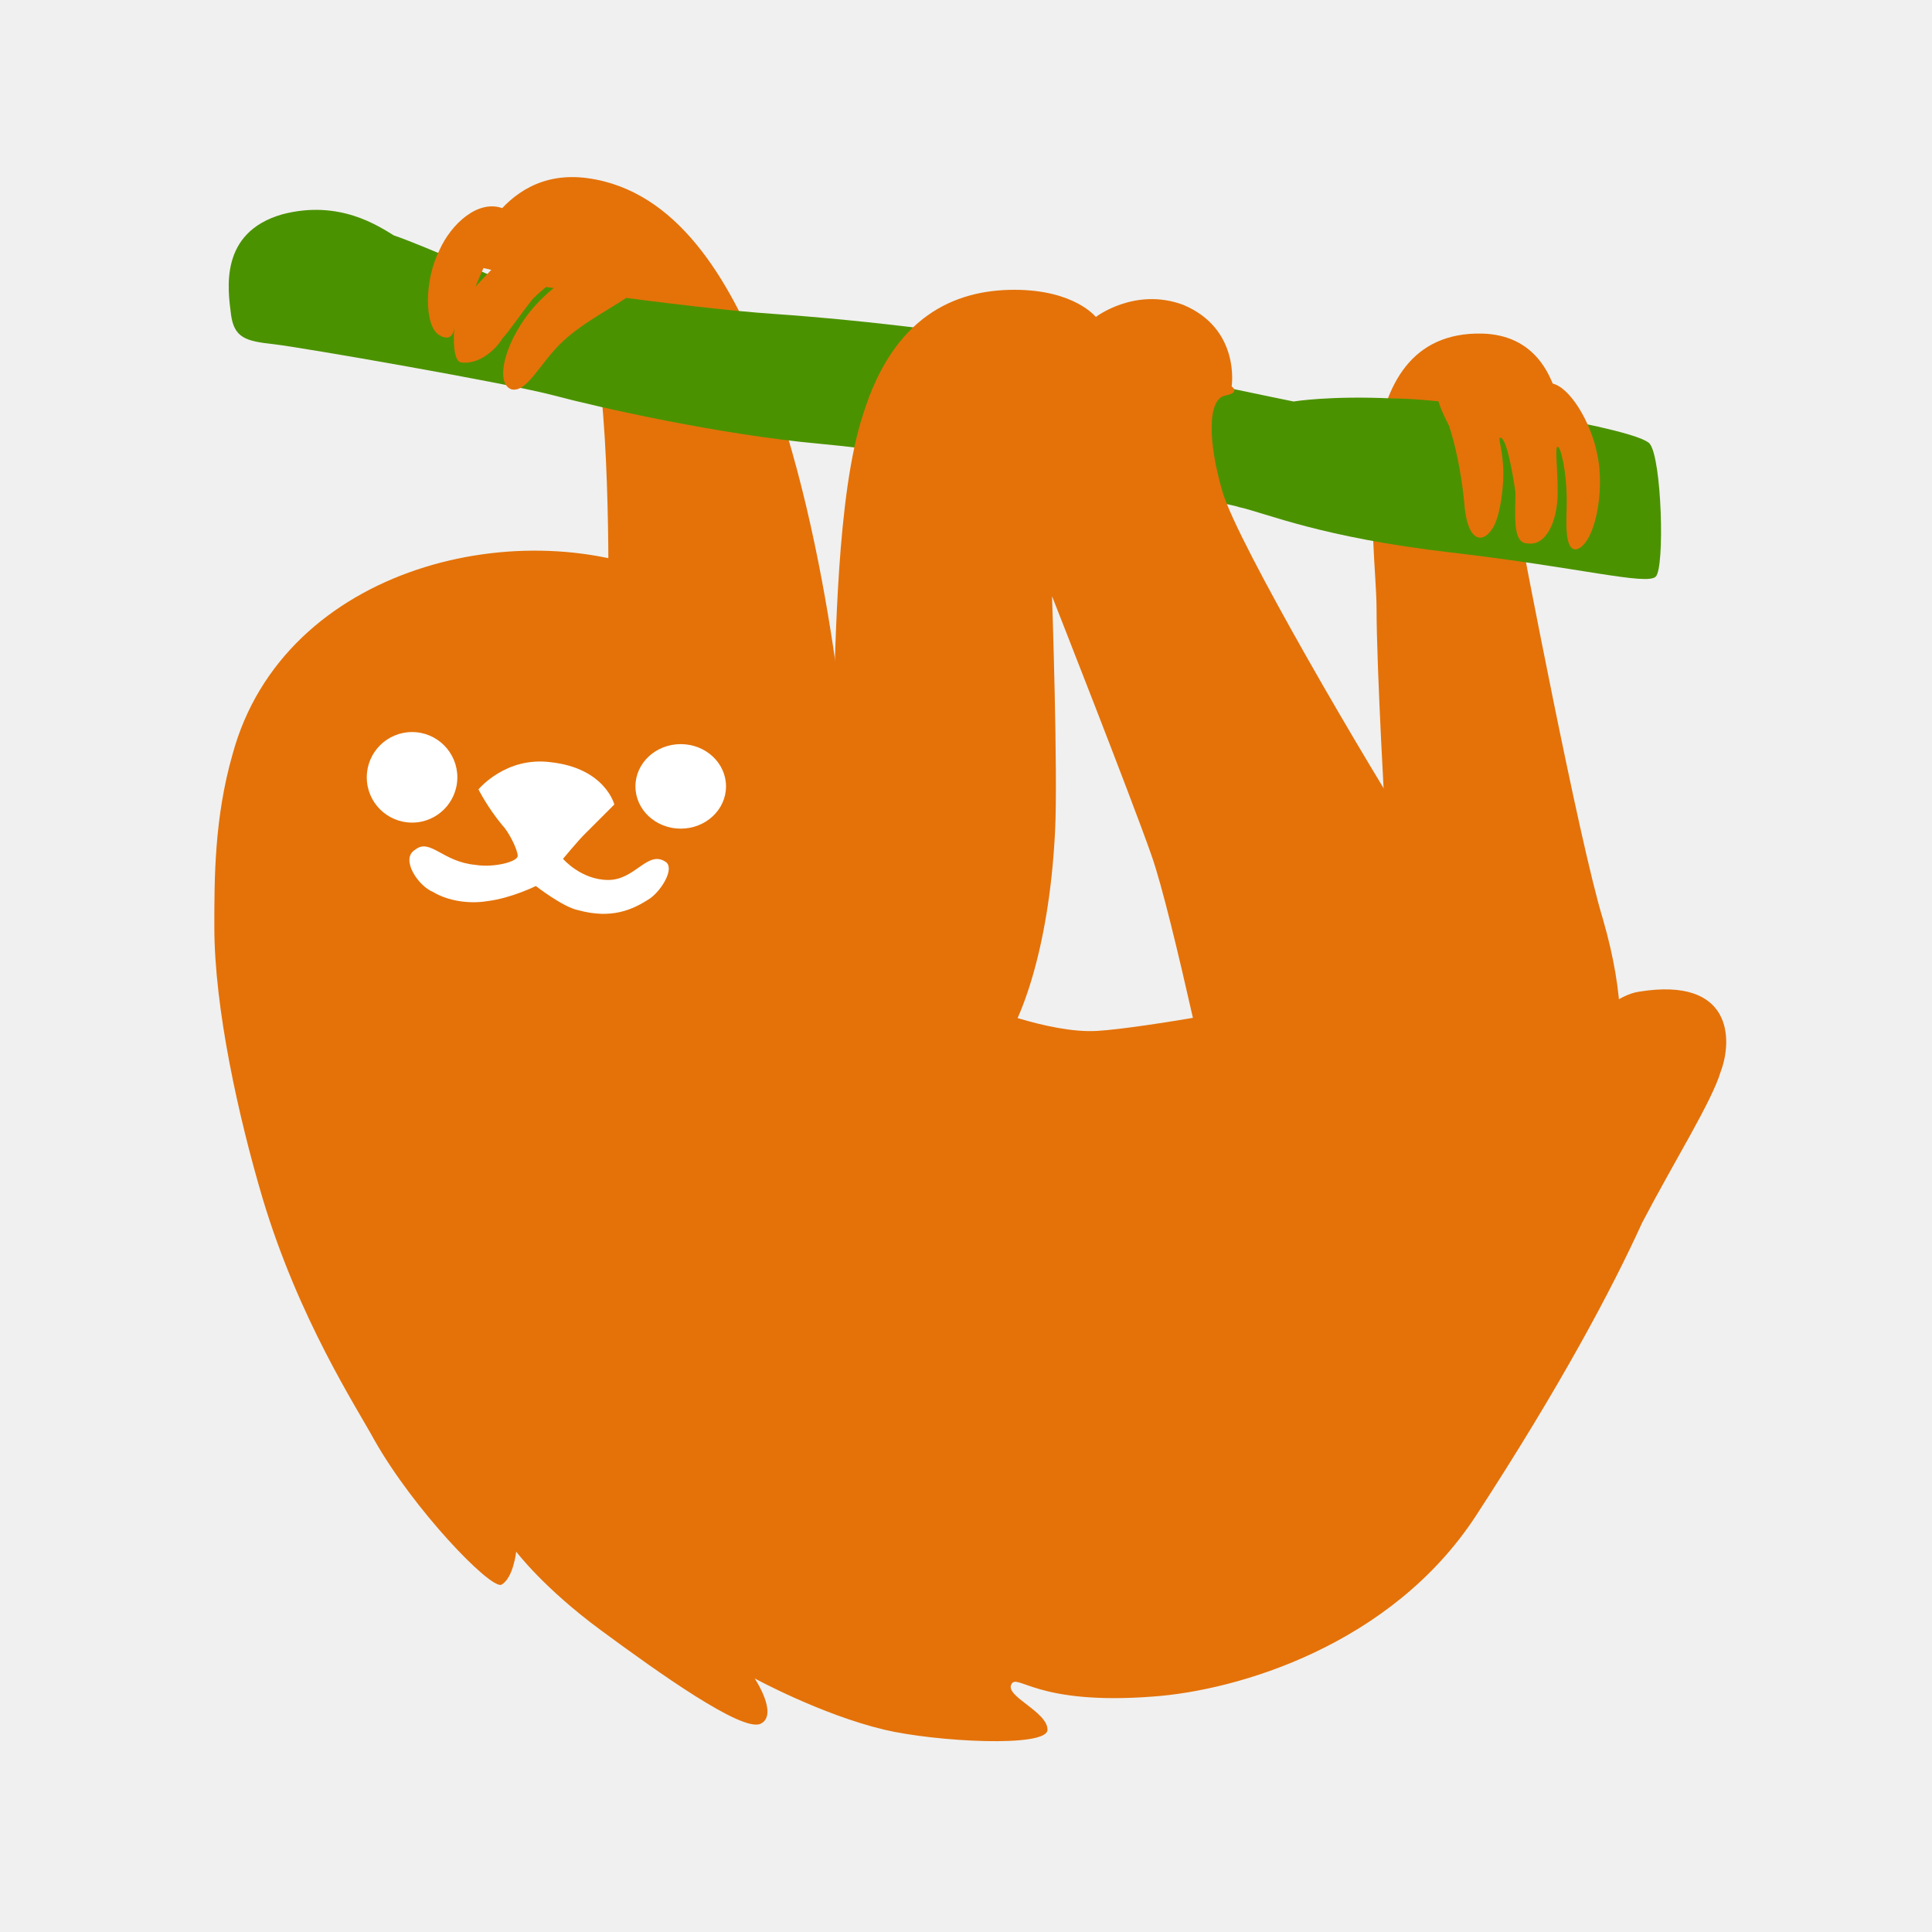
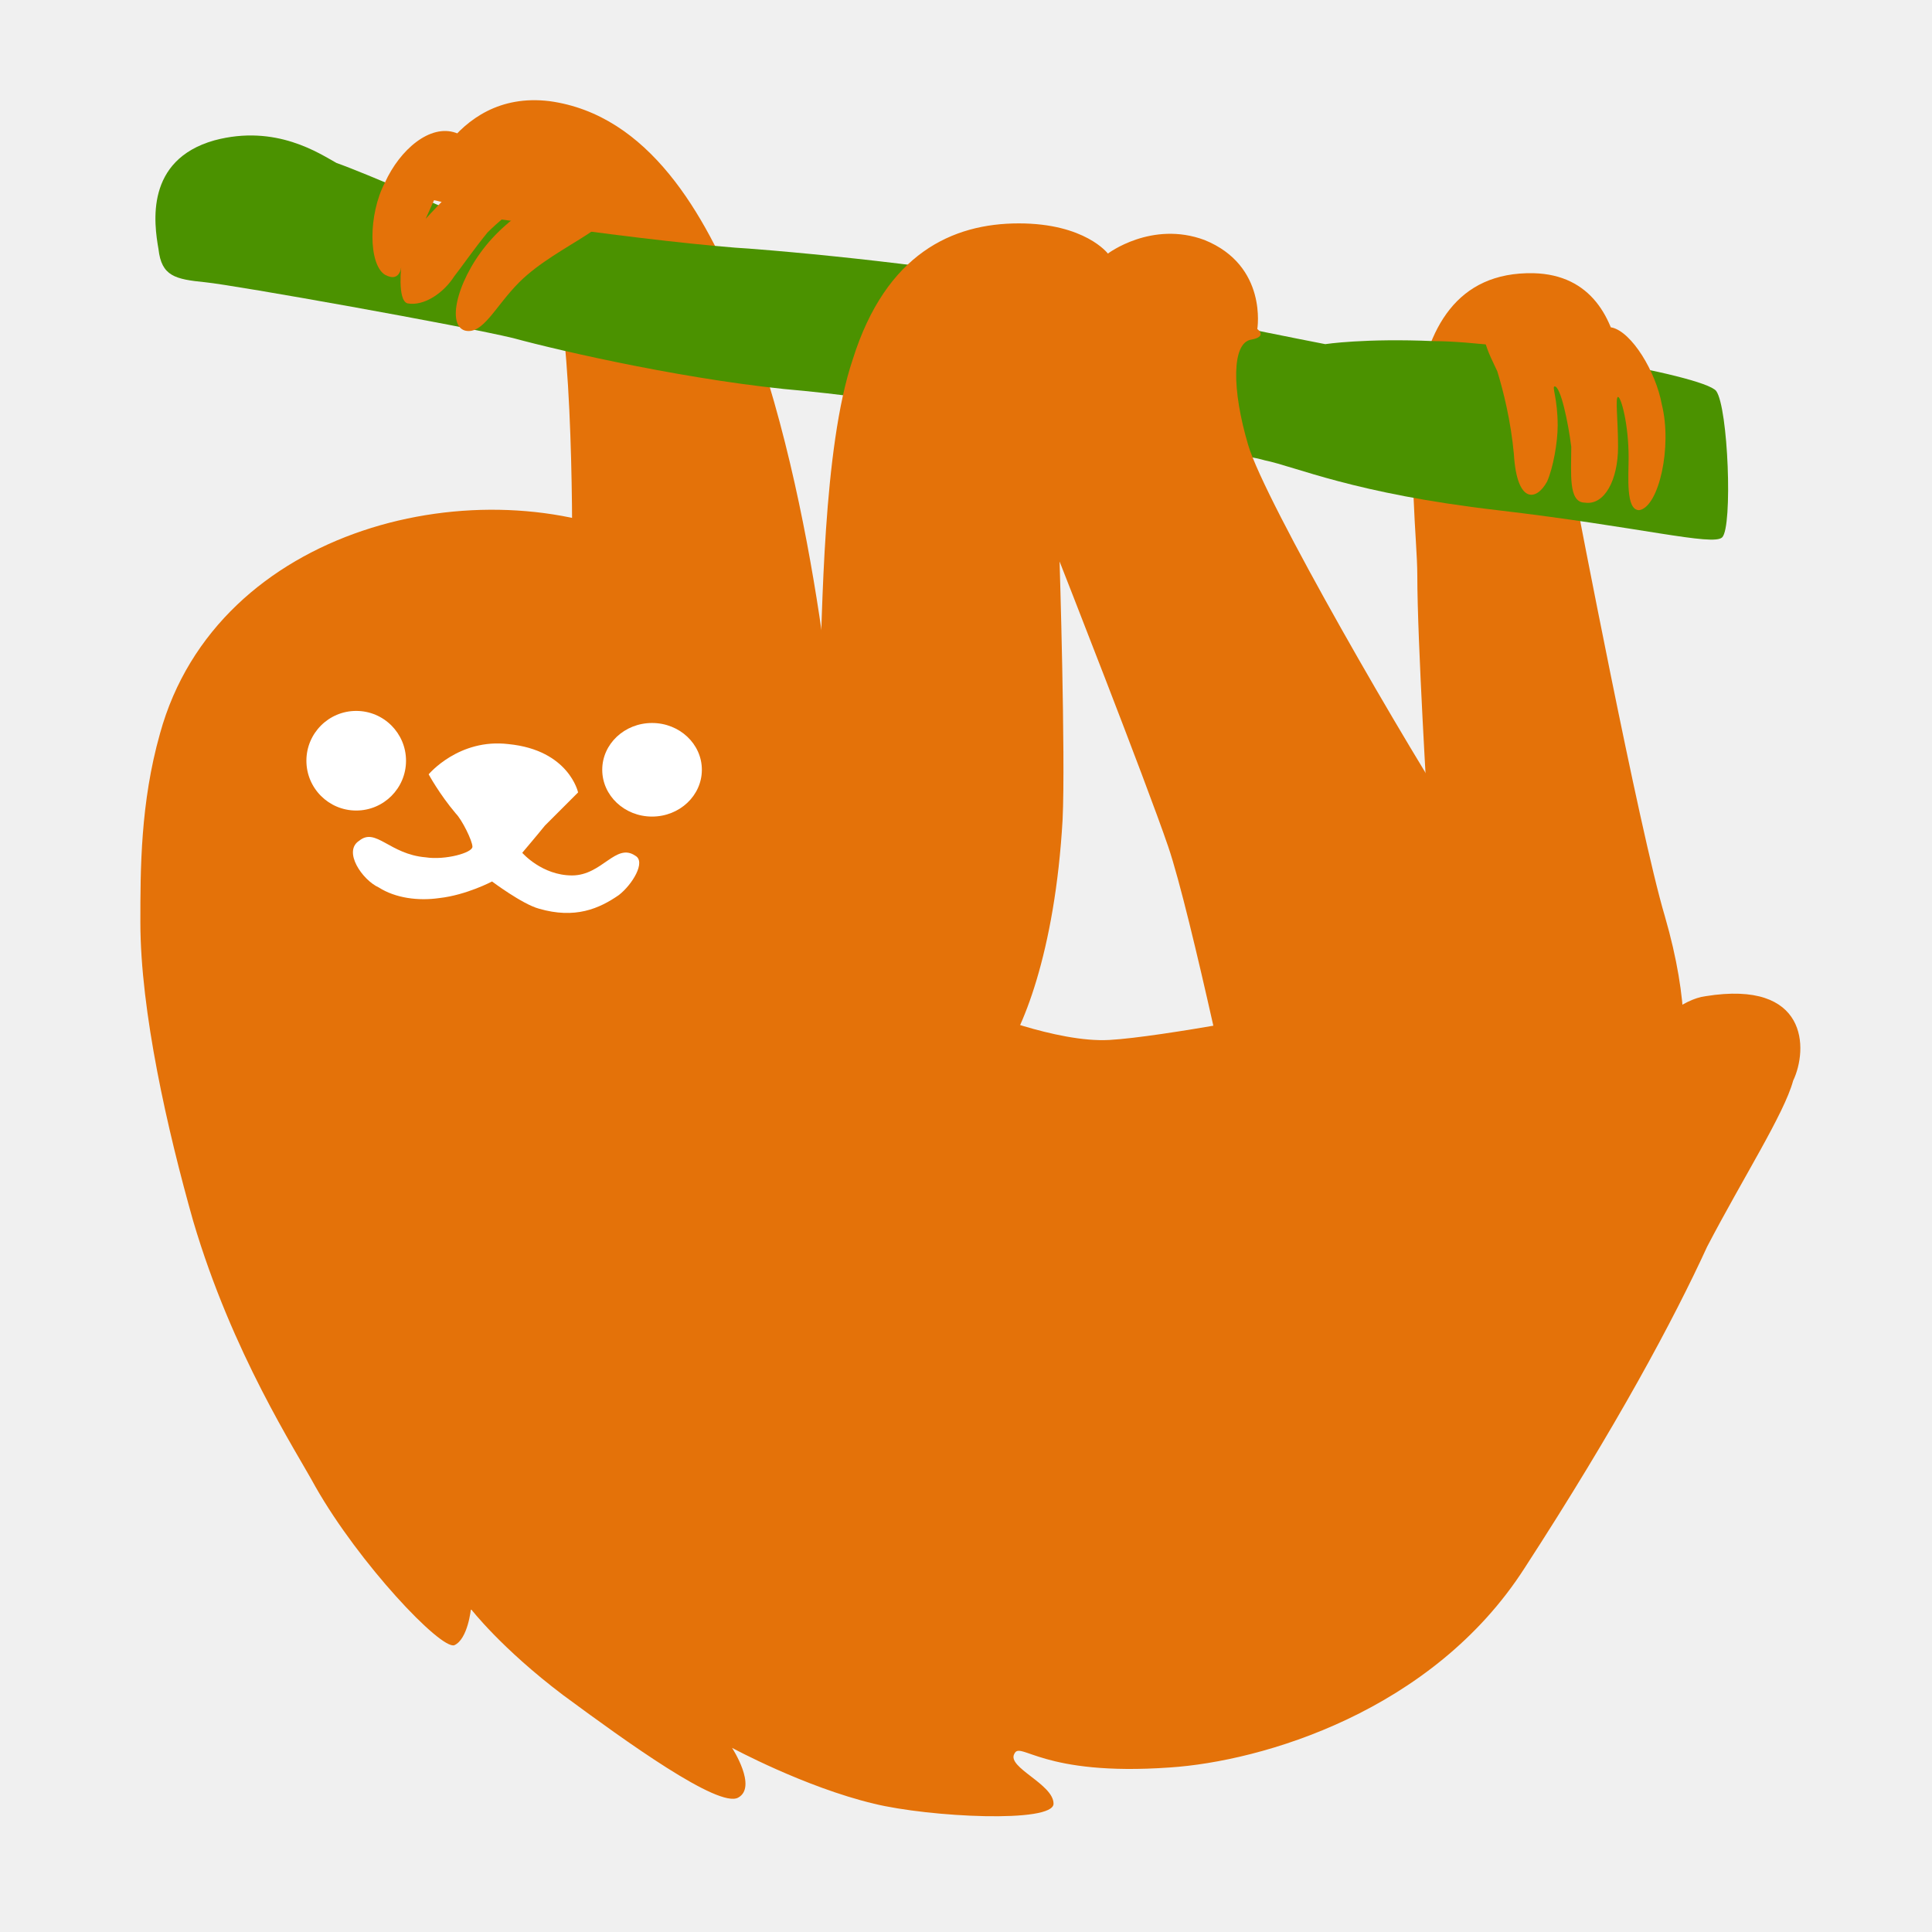
<svg xmlns="http://www.w3.org/2000/svg" version="1.1" id="Layer_1" x="0px" y="0px" viewBox="0 0 128 128" style="enable-background:new 0 0 128 128;" xml:space="preserve">
  <style type="text/css">
	.st0{fill:#E47209;}
	.st1{fill:#4B9200;}
	.st2{fill:#FFFFFF;}
</style>
-   <path class="st0" d="M40.3,40.6c0,0,0.2-13.2-1-17.8c-1.4-4.4-8.2-5.2-8.2-5.2s1.8-6.6,7.8-5.8c6,0.8,9.4,6.8,11.6,12.2  c4.8,12.2,5.8,28.6,5.8,28.6L41.7,87.5l-14.6-4.2C27.1,83.1,40.3,40.6,40.3,40.6z" />
-   <path class="st0" d="M62.9,68.9l1.8-2.4c0,0,4.8,2,8,1.8c3.2-0.2,11.6-1.8,11.6-1.8l0.4,13.8l-22.8-4C62.1,76.1,62.9,68.9,62.9,68.9  z" />
-   <path class="st0" d="M91.8,54.7c0,0-0.6-10.4-0.6-14.4c0-4.2-2.4-18.4,7-18.2c7,0.2,5.2,10.6,5.2,10.6l-2.6,3c0,0,3.8,20,5.4,25.2  c3,10.4-0.8,13.6-0.8,13.6l-14.4,2L91.8,54.7z" />
-   <path class="st1" d="M18.7,14.2c-4.2,1.2-3.6,5-3.4,6.6c0.2,1.6,1,1.8,2.8,2c1.8,0.2,15.6,2.6,18.6,3.4s11,2.6,17.6,3.2  c6.6,0.6,26,3.6,27.8,4.2c1.8,0.4,5.4,2,14,3s13,2.2,13.6,1.6c0.6-0.6,0.4-7.8-0.4-8.8c-0.8-1-12.8-3-17-3c-4.2-0.2-6.6,0.2-6.6,0.2  s-9.8-2-14.8-3.2c-5-1.2-13.8-2.2-19.6-2.6c-6-0.4-18-2.2-18-2.2s-5.4-2.4-7.2-3C25.1,15,22.5,13.2,18.7,14.2L18.7,14.2z" />
-   <path class="st0" d="M66.7,23.4l-7.8,47.1c0,0,5.8,0.8,7.2-0.8c1.4-1.6,3.4-6.6,3.8-14.6c0.2-3.8-0.2-15.6-0.2-15.6  s5.2,13.2,6.6,17.2c1.4,4,4.4,18.4,4.4,18.4l7.8-7.6L72,26.2C72.2,26.2,66.7,23.4,66.7,23.4z" />
-   <path class="st0" d="M33.3,13.8c1.6,0.6-0.6,2.6-1,3.4C31.9,18,31.5,19,31.5,19s1.8-2,3-3c1.4-1,3.2-1.6,4.2-0.6  c1.2,1.2-0.2,1.8-1.6,2.8c-0.4,0.4-1.2,1-1.8,1.6c-0.8,1-1.6,2.2-2,2.6c-0.6,1-1.8,1.8-2.8,1.6c-0.6-0.2-0.4-2.4-0.4-2.4  s0,1.2-1,0.6c-1-0.6-1-3.6,0-5.6C29.9,14.8,31.7,13.2,33.3,13.8z" />
-   <path class="st0" d="M37.1,22.8c2.4-2.4,6.8-3.6,5.2-5c-1.6-1.4-4.8,0.2-6.8,2.4s-2.8,5.2-1.6,5.6C34.9,26,35.7,24.2,37.1,22.8z" />
-   <path class="st0" d="M96,25c-1.6,0.2-0.4,2.4,0,3.2c0.4,1.2,0.8,3,1,5c0.2,3,1.4,2.8,2,1.6c0.4-0.8,0.6-2.4,0.6-3.4  c0-1.6-0.4-2.4-0.2-2.4c0.4,0,0.8,2.2,1,3.6c0,1.6-0.2,3.4,0.8,3.4c1.2,0.2,2-1.4,2-3.4c0-1.6-0.2-3,0-3c0.2,0,0.6,1.6,0.6,3.6  c0,1.2-0.2,3.2,0.6,3.2c1.2-0.2,2-3.8,1.4-6.4c-0.4-2-1.8-4.4-3-4.6s-0.8,1.4-0.8,1.4s-0.6-2-2.4-2c-1.6-0.2-1.4,1.4-1.4,1.4  S97.6,24.8,96,25z" />
-   <path class="st0" d="M108.6,65.7c-2.8,0.4-6.2,5.6-6.2,5.6s-4.4-9.4-8.2-15C90.6,50.7,82,36,81,32.6c-1-3.4-1-6.2,0.2-6.4  c1-0.2,0.4-0.6,0.4-0.6s0.6-3.8-3.2-5.4C75.2,19,72.6,21,72.6,21s-1.4-1.8-5.4-1.8s-8,1.8-10,8.2c-1.8,5.4-1.8,15.6-2,19.2  c0,3.6-1.4,11.6-4.6,17c-3,5.4-7.4,11-8,13.8c-0.4,2.8,0.6,6.4-1.8,6.4c-2.4-0.2-4-2.6-2.2-6.6c1.8-3.8,5.4-8.2,5.4-8.2l5.4-17.6  l3.2,1.4c0.8-3.8,1.8-9.6-8-14.4c-9.8-4.6-25.8-1-29.2,11.6c-1.2,4.2-1.2,8.2-1.2,11.4c0,5.4,1.6,12.6,3.2,18c2.4,8,6.2,13.8,7.4,16  c2.6,4.6,7.6,9.8,8.4,9.6c0.8-0.4,1-2.2,1-2.2s1.8,2.4,5.6,5.2c3.8,2.8,9.4,6.8,10.6,6.2c1.2-0.6-0.4-3-0.4-3s4.4,2.4,8.6,3.4  c3.4,0.8,10.8,1.2,10.8,0s-2.8-2.2-2.4-3c0.4-0.8,1.6,1.4,9.4,0.8c5.6-0.4,15.8-3.4,21.4-12c5.6-8.6,9-15,11-19.4  c2.2-4.2,4.6-8,5.2-10C114.8,68.9,114.8,64.7,108.6,65.7z M80.6,69.5c-0.4,1.2-4,2.4-7.8,2.4c-3.8,0-7-1-8-2.8  c-1-1.8,1.2-4.4,2.2-9.6c0.8-5.2,0.4-15,0.4-21.2c0-6,1.8-12,1.8-12s0.2,5.6,0.6,8.2c0.4,2.2,1.2,4.6,2.2,7.8  c0.8,2.4,4.6,9.2,6.4,15C80.2,63.1,81.2,67.7,80.6,69.5z" />
-   <path class="st0" d="M37.5,45.2c-5.2-0.4-3.8-2.4-8.6-2.6c-4.6-0.2-10.4,5.6-10.4,12.2c0,7,4.6,16,17,16.6c4.8,0.2,7.2-0.6,7.2-0.6  c3.4-4.6,6.2-8.6,8.2-12.4c1.2-2.4,1.6-4.4,2-6.4c0.4-1.8,0.2-3.6-2.4-6C45.7,41.2,41.9,45.4,37.5,45.2z" />
-   <ellipse class="st2" cx="27.3" cy="51.5" rx="3" ry="3" />
-   <ellipse class="st2" cx="45.1" cy="52.1" rx="3" ry="2.8" />
-   <path class="st2" d="M36.5,50.5c-3-0.4-4.8,1.8-4.8,1.8s0.6,1.2,1.6,2.4c0.4,0.4,1,1.6,1,2c0,0.4-1.6,0.8-2.8,0.6  c-2.2-0.2-3-1.8-4-1c-1,0.6,0.2,2.4,1.2,2.8c1,0.6,2.4,0.8,3.6,0.6c1.6-0.2,3.2-1,3.2-1s1.8,1.4,2.8,1.6c2.2,0.6,3.6,0,4.8-0.8  c0.8-0.6,1.6-2,1-2.4c-1.2-0.8-2,1.2-3.8,1.2c-1.8,0-3-1.4-3-1.4s1-1.2,1.4-1.6c0.6-0.6,2-2,2-2S40.1,50.9,36.5,50.5z" />
-   <path class="st0" d="M39.1,96.3c-0.8,1-5.2-3-6.6-4.8c-1.4-1.8-3.6-4.4-2-5.6c1.6-1.2,3.4,2.6,4.8,4.2  C36.5,91.9,39.7,95.7,39.1,96.3z" />
-   <path class="st0" d="M43.9,95.3c-1.8,2,1.8,5.2,5,7.4c3.2,2.2,8,3.4,8.6,2.8c0.4-0.6-3.4-2.6-6.6-5.2C47.7,97.7,45.1,94.1,43.9,95.3  z" />
-   <path class="st0" d="M61.5,93.5c-0.2,1.2,2.6,2.6,6.8,2.4c4.2-0.2,7.2-2.2,7-3s-4,0.2-7,0.2C65.3,93.1,61.9,90.9,61.5,93.5z" />
-   <path class="st0" d="M65.5,107.3c0,2.2,6.2,1.8,10.2,0.4c5-1.8,7.4-5.8,6.8-6.4c-0.8-0.8-3.4,2.6-8.4,3.8  C71.8,105.7,65.5,105.1,65.5,107.3z" />
+   <path class="st0" d="M37.9,38.3c0,0,0.2-14.5-1.1-19.5c-1.5-4.8-9-5.7-9-5.7s2-7.2,8.6-6.4c6.6,0.9,10.3,7.5,12.7,13.4  c5.3,13.4,6.4,31.4,6.4,31.4l-16,38.4l-16-4.6C23.4,85.1,37.9,38.3,37.9,38.3z" />
+   <path class="st0" d="M62.7,69.5l2-2.6c0,0,5.3,2.2,8.8,2c3.5-0.2,12.7-2,12.7-2L86.7,82l-25-4.4C61.8,77.4,62.7,69.5,62.7,69.5z" />
+   <path class="st0" d="M94.6,53.9c0,0-0.7-11.4-0.7-15.8c0-4.6-2.6-20.2,7.7-20c7.7,0.2,5.7,11.6,5.7,11.6l-2.9,3.3  c0,0,4.2,22,5.9,27.7c3.3,11.4-0.9,14.9-0.9,14.9l-15.8,2.2L94.6,53.9z" />
+   <path class="st1" d="M14.2,9.3c-4.6,1.3-4,5.5-3.7,7.2c0.2,1.8,1.1,2,3.1,2.2c2,0.2,17.1,2.9,20.4,3.7c3.3,0.9,12.1,2.9,19.3,3.5  c7.2,0.7,28.6,4,30.5,4.6c2,0.4,5.9,2.2,15.4,3.3c9.4,1.1,14.3,2.4,14.9,1.8c0.7-0.7,0.4-8.6-0.4-9.7c-0.9-1.1-14.1-3.3-18.7-3.3  c-4.6-0.2-7.2,0.2-7.2,0.2S77,20.7,71.5,19.4S56.3,17,50,16.5c-6.6-0.4-19.8-2.4-19.8-2.4s-5.9-2.6-7.9-3.3  C21.2,10.2,18.3,8.2,14.2,9.3L14.2,9.3z" />
+   <path class="st0" d="M66.9,19.4l-8.6,51.8c0,0,6.4,0.9,7.9-0.9s3.7-7.2,4.2-16c0.2-4.2-0.2-17.1-0.2-17.1s5.7,14.5,7.2,18.9  c1.5,4.4,4.8,20.2,4.8,20.2l8.6-8.3l-18-45.5C73,22.5,66.9,19.4,66.9,19.4z" />
+   <path class="st0" d="M30.2,8.8c1.8,0.7-0.7,2.9-1.1,3.7c-0.4,0.9-0.9,2-0.9,2s2-2.2,3.3-3.3c1.5-1.1,3.5-1.8,4.6-0.7  c1.3,1.3-0.2,2-1.8,3.1c-0.4,0.4-1.3,1.1-2,1.8c-0.9,1.1-1.8,2.4-2.2,2.9c-0.7,1.1-2,2-3.1,1.8c-0.7-0.2-0.4-2.6-0.4-2.6  s0,1.3-1.1,0.7c-1.1-0.7-1.1-4,0-6.1C26.5,9.9,28.5,8.2,30.2,8.8z" />
+   <path class="st0" d="M34.4,18.7c2.6-2.6,7.5-4,5.7-5.5c-1.8-1.5-5.3,0.2-7.5,2.6s-3.1,5.7-1.8,6.1C32,22.2,32.8,20.3,34.4,18.7z" />
+   <path class="st0" d="M99.2,21.1c-1.8,0.2-0.4,2.6,0,3.5c0.4,1.3,0.9,3.3,1.1,5.5c0.2,3.3,1.5,3.1,2.2,1.8c0.4-0.9,0.7-2.6,0.7-3.7  c0-1.8-0.4-2.6-0.2-2.6c0.4,0,0.9,2.4,1.1,4c0,1.8-0.2,3.7,0.9,3.7c1.3,0.2,2.2-1.5,2.2-3.7c0-1.8-0.2-3.3,0-3.3s0.7,1.8,0.7,4  c0,1.3-0.2,3.5,0.7,3.5c1.3-0.2,2.2-4.2,1.5-7c-0.4-2.2-2-4.8-3.3-5.1c-1.3-0.2-0.9,1.5-0.9,1.5s-0.7-2.2-2.6-2.2  c-1.8-0.2-1.5,1.5-1.5,1.5S100.9,20.9,99.2,21.1z" />
+   <path class="st0" d="M113,66c-3.1,0.4-6.8,6.1-6.8,6.1s-4.8-10.3-9-16.5c-4-6.1-13.4-22.4-14.5-26.1s-1.1-6.8,0.2-7  c1.1-0.2,0.4-0.7,0.4-0.7s0.7-4.2-3.5-5.9c-3.5-1.3-6.4,0.9-6.4,0.9s-1.5-2-5.9-2s-8.8,2-11,9c-2,5.9-2,17.1-2.2,21.1  c0,4-1.5,12.7-5.1,18.7c-3.3,5.9-8.1,12.1-8.8,15.2c-0.4,3.1,0.7,7-2,7c-2.6-0.2-4.4-2.9-2.4-7.2c2-4.2,5.9-9,5.9-9L48,50.2l3.5,1.5  c0.9-4.2,2-10.5-8.8-15.8c-10.8-5.1-28.3-1.1-32.1,12.7c-1.3,4.6-1.3,9-1.3,12.5c0,5.9,1.8,13.8,3.5,19.8c2.6,8.8,6.8,15.2,8.1,17.6  c2.9,5.1,8.3,10.8,9.2,10.5c0.9-0.4,1.1-2.4,1.1-2.4s2,2.6,6.1,5.7c4.2,3.1,10.3,7.5,11.6,6.8s-0.4-3.3-0.4-3.3s4.8,2.6,9.4,3.7  c3.7,0.9,11.9,1.3,11.9,0s-3.1-2.4-2.6-3.3c0.4-0.9,1.8,1.5,10.3,0.9c6.1-0.4,17.4-3.7,23.5-13.2c6.1-9.4,9.9-16.5,12.1-21.3  c2.4-4.6,5.1-8.8,5.7-11C119.8,69.5,119.8,64.9,113,66z M82.2,70.2c-0.4,1.3-4.4,2.6-8.6,2.6c-4.2,0-7.7-1.1-8.8-3.1  c-1.1-2,1.3-4.8,2.4-10.5c0.9-5.7,0.4-16.5,0.4-23.3c0-6.6,2-13.2,2-13.2s0.2,6.1,0.7,9c0.4,2.4,1.3,5.1,2.4,8.6  c0.9,2.6,5.1,10.1,7,16.5C81.8,63.1,82.9,68.2,82.2,70.2z" />
+   <path class="st0" d="M34.8,43.3c-5.7-0.4-4.2-2.6-9.4-2.9C20.3,40.3,14,46.6,14,53.9c0,7.7,5.1,17.6,18.7,18.2  c5.3,0.2,7.9-0.7,7.9-0.7c3.7-5.1,6.8-9.4,9-13.6c1.3-2.6,1.8-4.8,2.2-7c0.4-2,0.2-4-2.6-6.6C43.8,38.9,39.7,43.5,34.8,43.3z" />
+   <ellipse class="st2" cx="23.6" cy="50.4" rx="3.3" ry="3.3" />
+   <ellipse class="st2" cx="43.2" cy="51" rx="3.3" ry="3.1" />
+   <path class="st2" d="M33.7,49.3c-3.3-0.4-5.3,2-5.3,2s0.7,1.3,1.8,2.6c0.4,0.4,1.1,1.8,1.1,2.2c0,0.4-1.8,0.9-3.1,0.7  c-2.4-0.2-3.3-2-4.4-1.1c-1.1,0.7,0.2,2.6,1.3,3.1c1.1,0.7,2.6,0.9,4,0.7c1.8-0.2,3.5-1.1,3.5-1.1s2,1.5,3.1,1.8  c2.4,0.7,4,0,5.3-0.9c0.9-0.7,1.8-2.2,1.1-2.6c-1.3-0.9-2.2,1.3-4.2,1.3s-3.3-1.5-3.3-1.5s1.1-1.3,1.5-1.8c0.7-0.7,2.2-2.2,2.2-2.2  S37.7,49.7,33.7,49.3z" />
+   <path class="st0" d="M36.6,99.6c-0.9,1.1-5.7-3.3-7.2-5.3c-1.5-2-4-4.8-2.2-6.1c1.8-1.3,3.7,2.9,5.3,4.6  C33.7,94.7,37.2,98.9,36.6,99.6z" />
+   <path class="st0" d="M41.9,98.5c-2,2.2,2,5.7,5.5,8.1s8.8,3.7,9.4,3.1c0.4-0.7-3.7-2.9-7.2-5.7S43.2,97.1,41.9,98.5z" />
+   <path class="st0" d="M61.2,96.5c-0.2,1.3,2.9,2.9,7.5,2.6c4.6-0.2,7.9-2.4,7.7-3.3c-0.2-0.9-4.4,0.2-7.7,0.2  C65.4,96,61.6,93.6,61.2,96.5z" />
+   <path class="st0" d="M65.6,111.6c0,2.4,6.8,2,11.2,0.4c5.5-2,8.1-6.4,7.5-7c-0.9-0.9-3.7,2.9-9.2,4.2  C72.6,109.9,65.6,109.2,65.6,111.6z" />
</svg>
